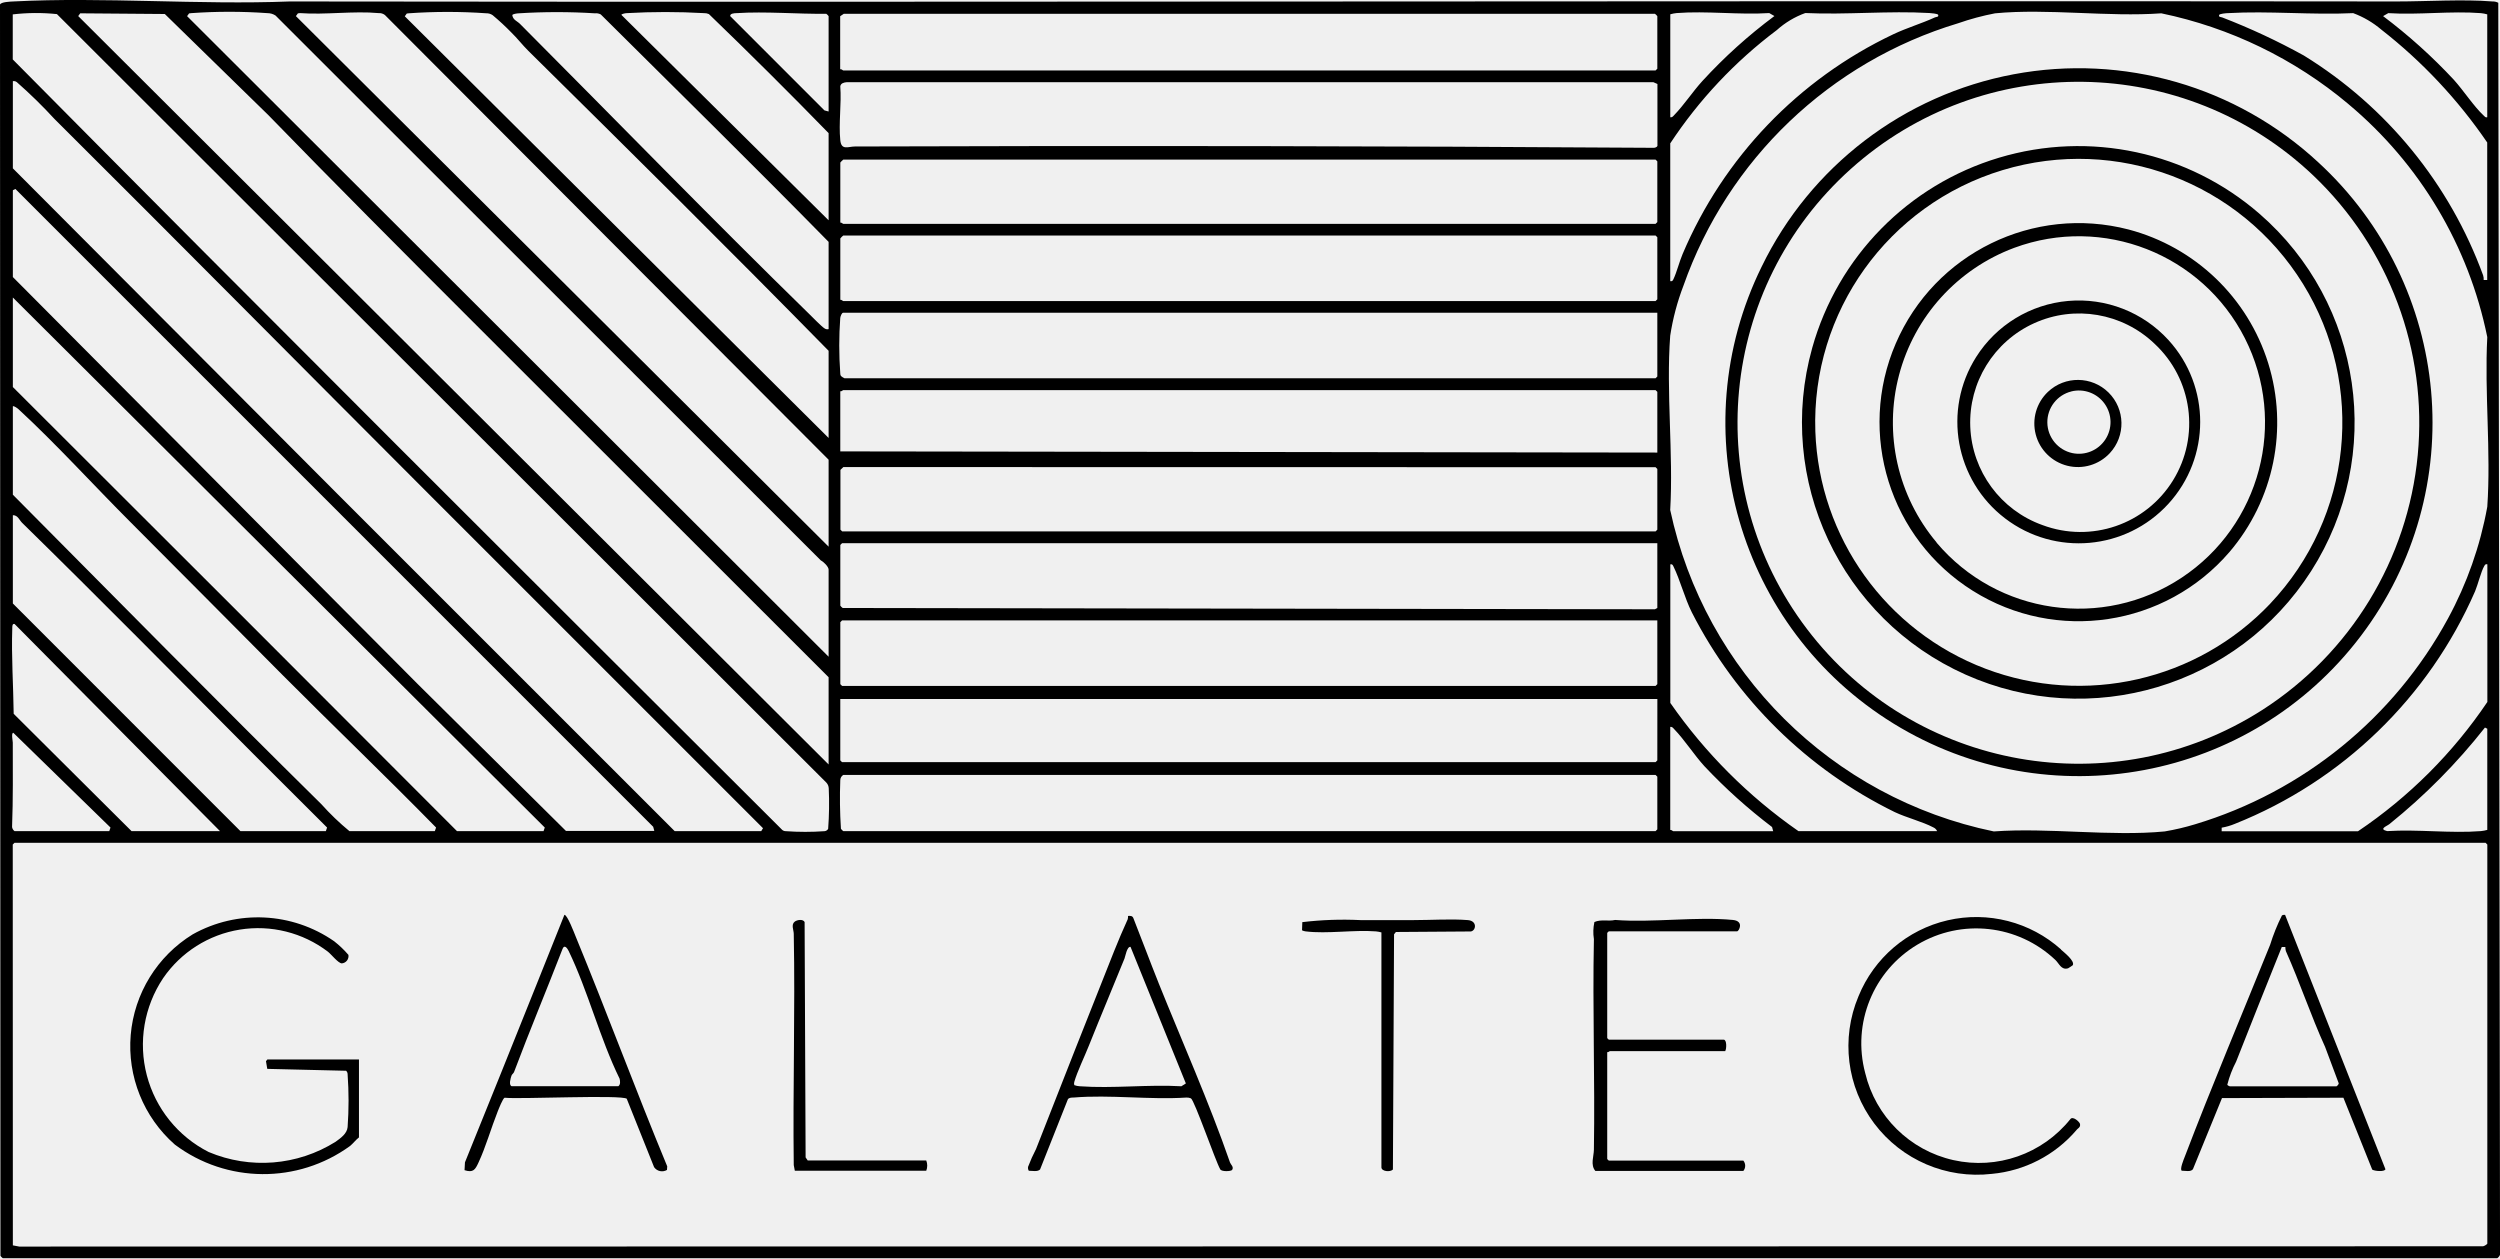
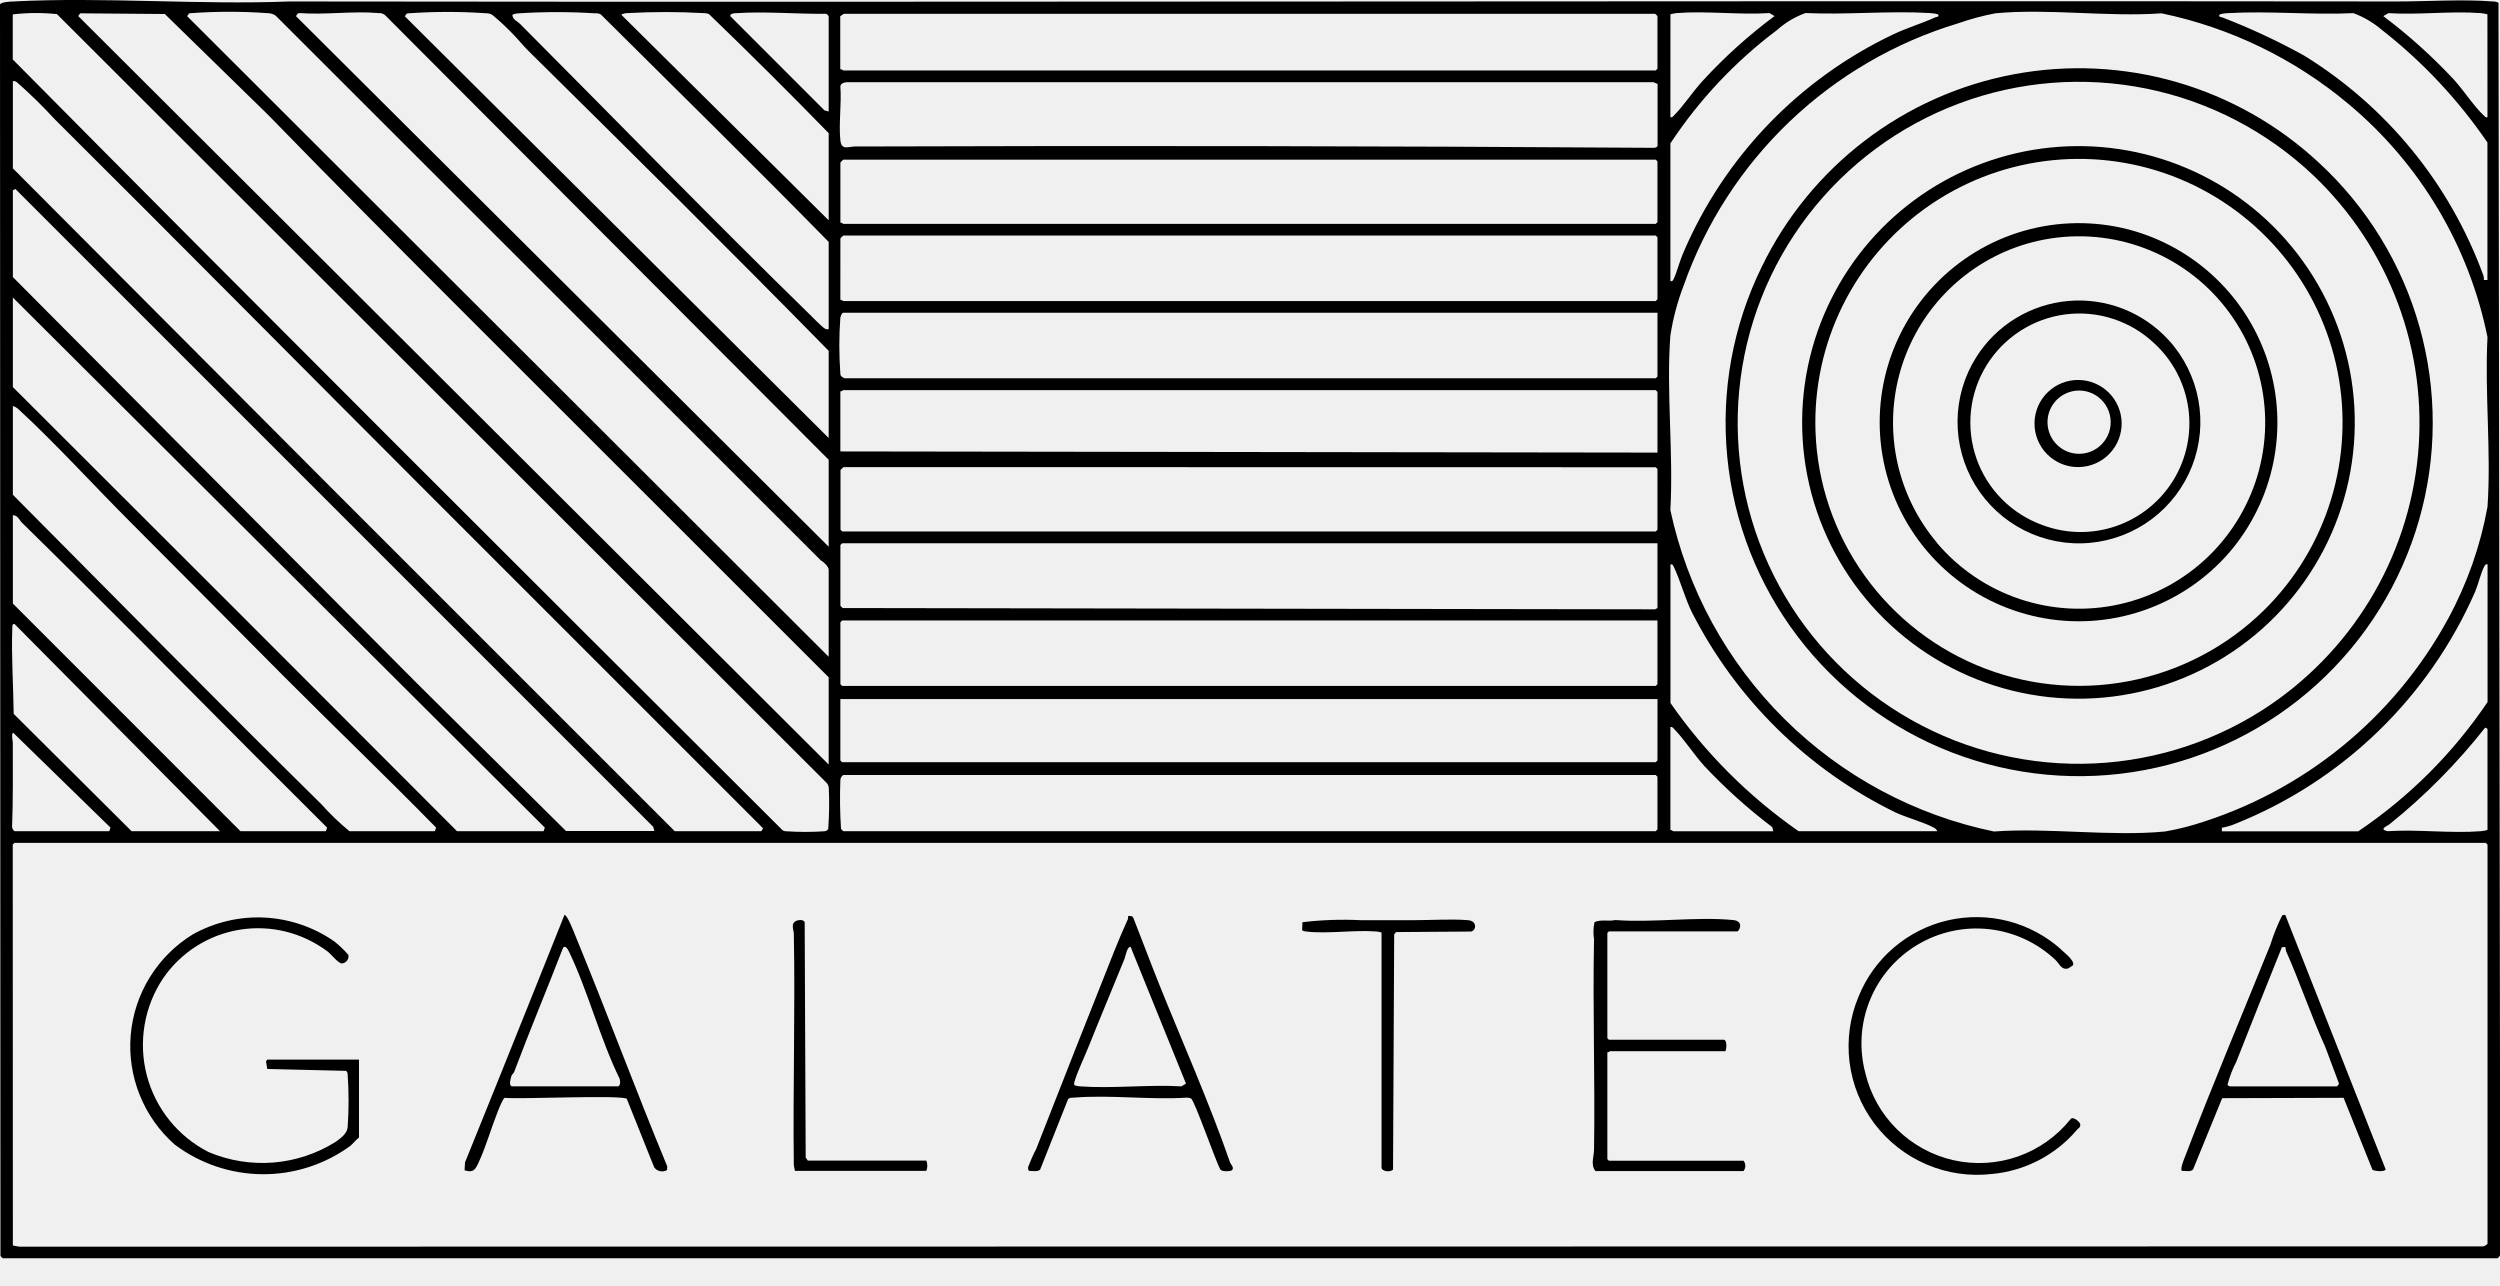
- <svg xmlns="http://www.w3.org/2000/svg" width="70.006" height="35.233" viewBox="0 0 70.006 35.233">
-   <g id="Logo_Galateca" data-name="Logo Galateca" transform="translate(-13.74 -12.227)">
-     <g id="mWd3Aw" transform="translate(17.389 37.845)">
-       <g id="Group_778" data-name="Group 778">
-         <path id="Path_6442" data-name="Path 6442" d="M74.334,399.928c-.086.066-.172.177-.25.241a4.131,4.131,0,0,1-4.908-.038,3.672,3.672,0,0,1,.5-5.887,3.741,3.741,0,0,1,3.961.193,2.844,2.844,0,0,1,.4.382.206.206,0,0,1-.184.238c-.1,0-.3-.259-.393-.329a3.226,3.226,0,0,0-4.612.743,3.364,3.364,0,0,0,1.275,4.868,3.862,3.862,0,0,0,3.552-.285c.146-.105.323-.23.339-.413a10.293,10.293,0,0,0,0-1.477.132.132,0,0,0-.042-.1l-2.208-.053-.036-.215.039-.048h2.565v2.182Z" transform="translate(-67.929 -393.698)" />
-         <path id="Path_6443" data-name="Path 6443" d="M679.792,398.077h-3.231c-.009,0-.044.038-.073.029V401.1l.044.043H680.3a.228.228,0,0,1,0,.289h-4.144c-.144-.168-.044-.407-.041-.592.032-1.966-.04-3.931,0-5.9a1.286,1.286,0,0,1,.014-.478c.191-.084.387-.013.58-.058,1.056.081,2.267-.1,3.3,0,.321.033.167.318.116.318h-3.593l-.044.043v2.948l.044.043h3.217c.09,0,.083.252.044.318Z" transform="translate(-635.131 -394.261)" />
-         <path id="Path_6444" data-name="Path 6444" d="M923.76,392.716l2.81,7.122c-.024.079-.306.053-.37.011l-.807-2.013-3.4.01-.814,1.992c-.065.083-.213.04-.312.042-.063-.04.056-.319.082-.387.759-1.991,1.594-3.962,2.392-5.939a5.469,5.469,0,0,1,.332-.825.146.146,0,0,1,.088-.013Zm-1.55,4.8H925.2c.007,0,.073-.059.06-.089l-.378-1.01c-.4-.88-.707-1.807-1.1-2.687a.381.381,0,0,1-.015-.114l-.1,0q-.644,1.6-1.278,3.209a3,3,0,0,0-.247.646c0,.017.061.046.074.048Z" transform="translate(-863.421 -392.715)" />
-         <path id="Path_6445" data-name="Path 6445" d="M444.915,394.986c.663,1.649,1.417,3.344,2.005,5.037.019.054.115.127.058.207-.03.042-.3.054-.333-.019-.13-.222-.722-1.938-.821-1.986a.293.293,0,0,0-.123-.022c-1.023.067-2.151-.085-3.162,0-.049,0-.13,0-.16.05l-.778,1.962c-.064.073-.224.038-.316.038a.154.154,0,0,1-.02-.112,4.657,4.657,0,0,1,.224-.5q1.082-2.767,2.185-5.538c.119-.3.248-.6.381-.893a.247.247,0,0,0,.008-.092c.067-.006.127-.006.152.066.238.6.461,1.205.7,1.8Zm-2.357,2.869a.513.513,0,0,0,.156.032c.918.067,1.916-.054,2.843,0l.126-.079-1.549-3.824c-.1-.019-.147.271-.168.323-.331.818-.673,1.627-1,2.446-.115.292-.327.729-.407,1.011a.145.145,0,0,0,0,.091Z" transform="translate(-416.125 -393.087)" />
-         <path id="Path_6446" data-name="Path 6446" d="M211.476,397.881c-.12-.122-3.027.016-3.423-.031-.05.017-.165.312-.194.384-.18.452-.336,1-.537,1.429-.092.2-.146.295-.392.216l.012-.22c.675-1.673,1.34-3.309,2-4.968l.785-1.963c.083,0,.275.51.316.609.879,2.134,1.678,4.3,2.563,6.435l-.007.1a.27.27,0,0,1-.361-.078l-.764-1.911Zm-3.224-.353h2.985c.065-.049.051-.139.036-.21-.555-1.131-.883-2.452-1.427-3.577-.04-.082-.121-.191-.172-.057-.446,1.151-.924,2.293-1.357,3.445-.015.04-.057.062-.071.1-.026.073-.086.271.007.3Z" transform="translate(-197.571 -392.729)" />
-         <path id="Path_6447" data-name="Path 6447" d="M788.63,394.592c.082.075.4.32.331.439a1.419,1.419,0,0,1-.131.086c-.194.057-.249-.137-.359-.237a3.219,3.219,0,0,0-5.322,3.169,3.277,3.277,0,0,0,5.745,1.291c.069-.095.257.075.27.135.022.1-.071.126-.1.173a3.544,3.544,0,0,1-2.367,1.225,3.6,3.6,0,0,1-3.737-4.97,3.56,3.56,0,0,1,5.676-1.312Z" transform="translate(-734.568 -393.62)" />
-         <path id="Path_6448" data-name="Path 6448" d="M557.478,394.972a.888.888,0,0,0-.158-.03c-.62-.048-1.367.075-1.97,0a.3.3,0,0,1-.1-.03l.008-.229a9.691,9.691,0,0,1,1.626-.057h1.5c.475,0,1.048-.038,1.51,0,.268.022.231.291.085.318l-2.1.015-.052.064-.032,6.587c-.074.08-.322.055-.322-.061v-6.575Z" transform="translate(-522.439 -394.479)" />
-         <path id="Path_6449" data-name="Path 6449" d="M347.169,401.6a.39.39,0,0,1,0,.289h-3.68l-.03-.158c-.028-2.158.042-4.319,0-6.476,0-.106-.083-.259.03-.344.067-.05.231-.075.274.013l.028,6.591.059.086h3.318Z" transform="translate(-324.881 -394.723)" />
-       </g>
-     </g>
-     <g id="ab1C8z" transform="translate(13.74 12.227)">
-       <g id="Group_779" data-name="Group 779">
-         <path id="Path_6450" data-name="Path 6450" d="M13.818,47.459a.277.277,0,0,1-.065-.066L13.74,12.355c.026-.075.294-.083.371-.087,2.537-.131,5.2.1,7.736,0,19.636.027,39.346-.024,59,0,.85,0,1.862-.067,2.691,0a.32.32,0,0,1,.16.037l.049,35.042c.007.035-.065.112-.079.112H13.818Zm.279-34.83v1.262c7.164,7.235,14.348,14.393,21.55,21.578a.156.156,0,0,0,.1.033,7.639,7.639,0,0,0,1.083,0,.127.127,0,0,0,.1-.065,9.387,9.387,0,0,0,.017-1.131.248.248,0,0,0-.067-.164L15.334,12.622a5.646,5.646,0,0,0-1.237.008Zm22.846,21V31.191L26.878,21.133C25,19.255,23.1,17.351,21.255,15.451l-2.9-2.832L15.986,12.6l-.056.077L36.942,33.633Zm0-3.014V28.177c0-.081-.143-.221-.218-.257L21.456,12.662a.415.415,0,0,0-.228-.067,15.045,15.045,0,0,0-2.134,0,.244.244,0,0,0-.059.007l-.056.077L36.943,30.617Zm0-3.08V25.1L24.518,12.647a.26.26,0,0,0-.177-.053c-.7-.065-1.491.053-2.2,0l-.059.007-.056.077Zm0-3.047V22.05c-2.777-2.83-5.592-5.618-8.409-8.4-.163-.161-.308-.351-.472-.51a6.817,6.817,0,0,0-.528-.489.3.3,0,0,0-.177-.052,15.41,15.41,0,0,0-2.167,0,.244.244,0,0,0-.059.007l-.056.077L36.943,24.491Zm0-3.047V19c-2.107-2.146-4.243-4.246-6.38-6.369A.282.282,0,0,0,30.4,12.6a16.963,16.963,0,0,0-2.134,0c-.036,0-.18.018-.18.052.017.133.137.165.215.244,2.693,2.7,5.359,5.448,8.09,8.115.088.086.353.358.43.406A.137.137,0,0,0,36.943,21.443Zm0-3.047V15.955q-1.645-1.689-3.352-3.334a.311.311,0,0,0-.137-.026,19.033,19.033,0,0,0-2.165,0c-.031,0-.149.021-.148.049l5.8,5.75Zm0-3.047V12.678a.3.3,0,0,0-.066-.065c-.813.01-1.7-.071-2.509-.018-.051,0-.193.005-.18.084l2.638,2.639.116.031Zm.328-1.18c.032-.011.071.033.082.033H60.1l.049-.049V12.679a.3.3,0,0,0-.066-.065l-22.716,0-.1.067v1.491Zm23.24,1.343c.058.011.081-.03.115-.065.266-.274.518-.657.786-.951a14.345,14.345,0,0,1,2.016-1.818l-.145-.083c-.842.054-1.759-.065-2.593,0a1.045,1.045,0,0,0-.178.034v2.883Zm0,.737V20.1c.055.01.069-.012.09-.057.091-.19.163-.483.255-.7a11.981,11.981,0,0,1,5.9-6.156c.381-.181.79-.3,1.167-.473.038-.018.111-.005.091-.071-.011-.034-.2-.048-.244-.051-1.135-.067-2.335.054-3.477,0a2.437,2.437,0,0,0-.8.479,12.753,12.753,0,0,0-2.985,3.175ZM79.5,15.14A11.927,11.927,0,0,0,74.262,12.6c-1.494.108-3.185-.141-4.655,0a7.277,7.277,0,0,0-1.033.278,11.745,11.745,0,0,0-7.693,7.348,6.774,6.774,0,0,0-.371,1.4c-.118,1.573.091,3.294,0,4.883a11.686,11.686,0,0,0,9.061,9c1.534-.112,3.276.146,4.786,0a6.866,6.866,0,0,0,.85-.2,11.991,11.991,0,0,0,7.083-5.763,10.438,10.438,0,0,0,1.1-3.128c.107-1.538-.082-3.2,0-4.751A11.48,11.48,0,0,0,79.5,15.141Zm3.888,4.927v-3.85a14.106,14.106,0,0,0-2.967-3.162,2.62,2.62,0,0,0-.786-.46c-1.153.055-2.364-.067-3.51,0-.043,0-.234.017-.244.051-.02.066.052.054.091.071a18.408,18.408,0,0,1,2.28,1.064,12.107,12.107,0,0,1,5.021,6.155.344.344,0,0,1,.016.131h.1Zm0-7.438a1,1,0,0,0-.178-.034c-.833-.065-1.751.054-2.593,0l-.145.083a15.109,15.109,0,0,1,1.983,1.785c.271.3.559.745.834,1,.032.03.047.06.1.048V12.629ZM14.1,14.5v2.441l9.08,9.108L32.632,35.5h2.425l.049-.081-9.274-9.273c-3.522-3.523-7.031-7.07-10.567-10.588a13.683,13.683,0,0,0-1.052-1.029A.137.137,0,0,0,14.1,14.5Zm46.052,1.819V14.579l-.113-.05H37.45c-.074.005-.168.028-.18.115.037.483-.049,1.035,0,1.509.029.294.221.177.41.176q11.175-.039,22.356.037C60.073,16.37,60.138,16.351,60.149,16.315ZM37.27,18.462c.032-.011.071.033.082.033H60.1l.049-.049v-1.7l-.049-.049H37.353a.526.526,0,0,0-.082.082v1.687ZM14.1,17.56v2.425l11.34,11.4,4.148,4.11h2.474l-.031-.116q-6.8-6.8-13.6-13.6l-4.26-4.261-.065.033ZM37.27,20.624c.032-.011.071.033.082.033H60.1l.049-.049V18.871l-.049-.049H37.353a.526.526,0,0,0-.082.082v1.72ZM14.1,20.558v2.507Q20.325,29.273,26.536,35.5h2.425l.034-.1Zm46.052.426h-22.8c-.042,0-.077.1-.083.146a10.741,10.741,0,0,0,0,1.544.151.151,0,0,0,.018.08.367.367,0,0,0,.1.065H60.1l.049-.049V20.985ZM37.27,23.18v1.687l22.879.033V23.2l-.049-.049H37.353c-.011,0-.05.043-.082.033ZM14.1,23.606v2.474c2.876,2.894,5.742,5.81,8.638,8.665a7.112,7.112,0,0,0,.786.755h2.393l.034-.1c-1.411-1.44-2.868-2.835-4.291-4.263s-2.84-2.864-4.265-4.288c-1.036-1.036-2.073-2.181-3.141-3.167-.023-.021-.132-.1-.152-.077Zm23.256,1.7c-.015.022-.082.071-.082.082v1.671l.049.049H60.1l.049-.049v-1.7l-.049-.049ZM14.1,26.652v2.474L20.472,35.5h2.393l.034-.1c-.681-.685-1.369-1.361-2.05-2.046-2.158-2.171-4.3-4.343-6.49-6.487-.079-.078-.119-.215-.261-.214Zm46.052.786H37.32l-.049.049v1.7a.3.3,0,0,0,.066.065l22.745.036.067-.036V27.44Zm.361.59v3.883A14.357,14.357,0,0,0,64.1,35.5h3.884a.205.205,0,0,0-.108-.105c-.3-.159-.746-.27-1.08-.428a12.6,12.6,0,0,1-5.681-5.593c-.2-.4-.327-.906-.515-1.287-.022-.045-.034-.067-.09-.057Zm22.879,0c-.057-.011-.066.014-.091.057-.083.141-.175.514-.253.7a12.314,12.314,0,0,1-6.727,6.512,1.716,1.716,0,0,1-.369.107v.1h3.818a13.38,13.38,0,0,0,3.622-3.62ZM60.149,29.6H37.32l-.049.049v1.736l.049.049H60.1l.049-.049V29.6ZM17.424,35.5H19.9l-5.752-5.8c-.068-.018-.063.075-.064.115-.028.788.03,1.613.039,2.4l3.3,3.285Zm42.726-3.7H37.27v1.72l.049.049H60.1l.049-.049Zm.361.786v2.883c.032-.011.071.033.082.033h2.8l-.031-.116a15.314,15.314,0,0,1-1.891-1.7c-.287-.313-.562-.745-.847-1.038-.034-.036-.057-.076-.115-.065Zm22.879,2.883V32.633l-.065-.033a16.826,16.826,0,0,1-2.671,2.7c-.078.064-.315.14-.067.2.853-.055,1.782.067,2.625,0a1.045,1.045,0,0,0,.178-.034ZM14.146,35.5H16.8l.034-.1-2.721-2.653c-.064,0-.015.234-.015.277,0,.787.01,1.576-.02,2.362a.172.172,0,0,0,.067.113Zm23.207-1.573a.175.175,0,0,0-.083.146,13.2,13.2,0,0,0,.018,1.361.288.288,0,0,0,.065.066H60.1l.049-.049V33.976l-.049-.049ZM14.1,47.1l.178.034,68.991-.008c.031,0,.122-.059.122-.075V35.876l-.049-.049H14.146l-.049.049Z" transform="translate(-13.74 -12.227)" />
-         <path id="Path_6451" data-name="Path 6451" d="M747.709,43.638a9.9,9.9,0,1,1-15.586,2.925,9.866,9.866,0,0,1,15.586-2.925Zm-.14.369a9.548,9.548,0,1,0-1.424,14.966,9.557,9.557,0,0,0,1.424-14.966Z" transform="translate(-682.793 -39.094)" />
-         <path id="Path_6452" data-name="Path 6452" d="M776.1,75.131a7.737,7.737,0,1,1-12.524,3.754A7.738,7.738,0,0,1,776.1,75.131Zm.3,10.918a7.381,7.381,0,1,0-12.737-4.823A7.386,7.386,0,0,0,776.4,86.05Z" transform="translate(-712.829 -69.145)" />
-         <path id="Path_6453" data-name="Path 6453" d="M805.211,114.227a5.574,5.574,0,1,1-2.819-9.036,5.589,5.589,0,0,1,2.819,9.036Zm-8.2-.271a5.214,5.214,0,1,0,2.177-8.252A5.22,5.22,0,0,0,797.016,113.956Z" transform="translate(-742.785 -98.764)" />
-         <path id="Path_6454" data-name="Path 6454" d="M833.877,138.573a3.4,3.4,0,1,1-5.385.475A3.4,3.4,0,0,1,833.877,138.573Zm-.393.1a3.052,3.052,0,1,0-3.134,5.082,3.043,3.043,0,0,0,3.134-5.082Z" transform="translate(-773.155 -129.051)" />
-         <path id="Path_6455" data-name="Path 6455" d="M860.118,169.944a1.22,1.22,0,0,1,1.733,1.716A1.22,1.22,0,1,1,860.118,169.944Zm.659-.013a.886.886,0,0,0,.027,1.727A.886.886,0,1,0,860.776,169.93Z" transform="translate(-802.772 -158.97)" />
-       </g>
-     </g>
+ <svg xmlns="http://www.w3.org/2000/svg" width="70" height="36" viewBox="0 0 70 36" fill="none">
+   <g clip-path="url(#clip0_2306_2)">
+     <path d="M10.054 31.848C9.968 31.914 9.882 32.025 9.804 32.089C9.089 32.608 8.227 32.885 7.344 32.878C6.46 32.871 5.602 32.581 4.896 32.051C4.464 31.672 4.127 31.196 3.913 30.663C3.698 30.13 3.612 29.554 3.66 28.981C3.709 28.409 3.891 27.855 4.193 27.366C4.494 26.877 4.906 26.465 5.396 26.164C6.008 25.822 6.704 25.658 7.404 25.692C8.104 25.727 8.781 25.957 9.357 26.357C9.502 26.471 9.636 26.599 9.757 26.739C9.761 26.767 9.76 26.795 9.753 26.823C9.746 26.85 9.734 26.876 9.716 26.898C9.699 26.92 9.678 26.939 9.653 26.952C9.628 26.966 9.601 26.974 9.573 26.977C9.473 26.977 9.273 26.718 9.18 26.648C8.832 26.384 8.434 26.193 8.01 26.087C7.587 25.981 7.146 25.962 6.715 26.031C6.283 26.101 5.871 26.257 5.502 26.491C5.133 26.725 4.815 27.031 4.568 27.391C4.304 27.786 4.126 28.233 4.048 28.702C3.969 29.171 3.991 29.652 4.111 30.112C4.232 30.572 4.448 31.001 4.747 31.371C5.045 31.741 5.419 32.044 5.843 32.259C6.414 32.5 7.035 32.6 7.654 32.551C8.272 32.501 8.869 32.303 9.395 31.974C9.541 31.869 9.718 31.744 9.734 31.561C9.769 31.069 9.769 30.576 9.734 30.084C9.734 30.065 9.731 30.047 9.724 30.029C9.716 30.012 9.705 29.997 9.692 29.984L7.484 29.931L7.448 29.716L7.487 29.668H10.052V31.85L10.054 31.848Z" fill="black" />
+     <path d="M48.31 29.434H45.079C45.07 29.434 45.035 29.472 45.006 29.463V32.457L45.05 32.5H48.818C48.851 32.541 48.869 32.592 48.869 32.645C48.869 32.697 48.851 32.748 48.818 32.789H44.674C44.53 32.621 44.63 32.382 44.633 32.197C44.665 30.231 44.593 28.266 44.633 26.297C44.608 26.138 44.612 25.976 44.647 25.819C44.838 25.735 45.034 25.806 45.227 25.761C46.283 25.842 47.494 25.661 48.527 25.761C48.848 25.794 48.694 26.079 48.643 26.079H45.05L45.006 26.122V29.07L45.05 29.113H48.267C48.357 29.113 48.35 29.365 48.311 29.431L48.31 29.434Z" fill="black" />
+     <path d="M63.988 25.619L66.798 32.741C66.774 32.82 66.492 32.794 66.428 32.752L65.621 30.739L62.221 30.749L61.407 32.741C61.342 32.824 61.194 32.781 61.095 32.783C61.032 32.743 61.151 32.464 61.177 32.396C61.936 30.405 62.771 28.434 63.569 26.457C63.657 26.173 63.768 25.897 63.901 25.632C63.928 25.619 63.958 25.614 63.988 25.619ZM62.438 30.419H65.428C65.435 30.419 65.501 30.36 65.488 30.33L65.11 29.32C64.71 28.44 64.403 27.513 64.01 26.633C63.999 26.596 63.994 26.557 63.995 26.519H63.895C63.465 27.585 63.039 28.655 62.617 29.728C62.51 29.933 62.427 30.15 62.37 30.374C62.37 30.391 62.431 30.42 62.444 30.422L62.438 30.419Z" fill="black" />
+     <path d="M32.439 27.517C33.102 29.166 33.856 30.861 34.444 32.554C34.463 32.608 34.559 32.681 34.502 32.761C34.472 32.803 34.202 32.815 34.169 32.742C34.039 32.52 33.447 30.804 33.348 30.756C33.309 30.74 33.267 30.732 33.225 30.734C32.202 30.801 31.074 30.649 30.063 30.734C30.014 30.734 29.933 30.734 29.903 30.784L29.125 32.746C29.061 32.819 28.901 32.784 28.809 32.784C28.788 32.75 28.781 32.71 28.789 32.672C28.854 32.501 28.928 32.334 29.013 32.172C29.734 30.327 30.462 28.481 31.198 26.634C31.317 26.334 31.446 26.034 31.579 25.741C31.587 25.711 31.59 25.68 31.587 25.649C31.654 25.643 31.714 25.643 31.739 25.715C31.977 26.315 32.2 26.92 32.439 27.515V27.517ZM30.082 30.386C30.132 30.405 30.184 30.415 30.238 30.418C31.156 30.485 32.154 30.364 33.081 30.418L33.207 30.339L31.658 26.515C31.558 26.496 31.511 26.786 31.49 26.838C31.159 27.656 30.817 28.465 30.49 29.284C30.375 29.576 30.163 30.013 30.083 30.295C30.073 30.324 30.072 30.356 30.082 30.386Z" fill="black" />
+     <path d="M17.554 30.77C17.434 30.648 14.527 30.786 14.131 30.739C14.081 30.756 13.966 31.051 13.937 31.123C13.757 31.575 13.601 32.123 13.4 32.552C13.308 32.752 13.254 32.847 13.008 32.768L13.02 32.548C13.695 30.875 14.36 29.239 15.02 27.58L15.805 25.617C15.888 25.617 16.08 26.127 16.121 26.226C17 28.36 17.799 30.526 18.684 32.661L18.677 32.761C18.618 32.796 18.548 32.808 18.481 32.793C18.414 32.779 18.355 32.739 18.316 32.683L17.552 30.772L17.554 30.77ZM14.33 30.417H17.315C17.38 30.368 17.366 30.278 17.351 30.207C16.796 29.076 16.468 27.755 15.924 26.63C15.884 26.548 15.803 26.439 15.752 26.573C15.306 27.724 14.828 28.866 14.395 30.018C14.38 30.058 14.338 30.08 14.324 30.118C14.298 30.191 14.238 30.389 14.331 30.418L14.33 30.417Z" fill="black" />
+     <path d="M57.711 26.59C57.793 26.665 58.111 26.91 58.042 27.029C58 27.06 57.956 27.089 57.911 27.115C57.717 27.172 57.662 26.978 57.552 26.878C57.043 26.396 56.39 26.094 55.694 26.017C54.998 25.94 54.295 26.092 53.693 26.451C53.091 26.809 52.622 27.354 52.358 28.003C52.094 28.652 52.049 29.37 52.23 30.047C52.372 30.644 52.678 31.189 53.115 31.62C53.552 32.051 54.101 32.351 54.699 32.486C55.298 32.62 55.922 32.584 56.502 32.381C57.081 32.178 57.591 31.817 57.975 31.338C58.044 31.243 58.232 31.413 58.245 31.473C58.267 31.573 58.174 31.599 58.145 31.646C57.545 32.347 56.696 32.786 55.778 32.871C55.153 32.944 54.52 32.852 53.942 32.604C53.364 32.356 52.861 31.962 52.482 31.459C52.104 30.956 51.865 30.363 51.787 29.739C51.71 29.114 51.797 28.481 52.041 27.901C52.255 27.371 52.594 26.901 53.029 26.531C53.464 26.16 53.981 25.899 54.538 25.77C55.095 25.642 55.674 25.649 56.227 25.791C56.781 25.934 57.291 26.207 57.717 26.589L57.711 26.59Z" fill="black" />
+     <path d="M38.688 26.111C38.636 26.096 38.583 26.086 38.53 26.081C37.91 26.033 37.163 26.156 36.56 26.081C36.525 26.077 36.491 26.067 36.46 26.051L36.468 25.822C37.007 25.757 37.551 25.738 38.094 25.765H39.594C40.069 25.765 40.642 25.727 41.104 25.765C41.372 25.787 41.335 26.056 41.189 26.083L39.089 26.098L39.037 26.162L39.005 32.749C38.931 32.829 38.683 32.804 38.683 32.688V26.113L38.688 26.111Z" fill="black" />
+     <path d="M25.937 32.495C25.974 32.588 25.974 32.691 25.937 32.784H22.257L22.227 32.626C22.199 30.468 22.269 28.307 22.227 26.15C22.227 26.044 22.144 25.891 22.257 25.806C22.324 25.756 22.488 25.731 22.531 25.819L22.559 32.41L22.618 32.496H25.936L25.937 32.495Z" fill="black" />
+     <path d="M0.078 35.232C0.053 35.214 0.031 35.191 0.013 35.166L0 0.128C0.026 0.053 0.294 0.045 0.371 0.041C2.908 -0.09 5.571 0.141 8.107 0.041C27.743 0.068 47.453 0.017 67.107 0.041C67.957 0.041 68.969 -0.026 69.798 0.041C69.854 0.039 69.909 0.052 69.958 0.078L70.007 35.12C70.014 35.155 69.942 35.232 69.928 35.232H0.078ZM0.357 0.402V1.664C7.521 8.899 14.705 16.057 21.907 23.242C21.936 23.264 21.971 23.276 22.007 23.275C22.367 23.3 22.73 23.3 23.09 23.275C23.111 23.273 23.131 23.266 23.148 23.255C23.166 23.244 23.18 23.228 23.19 23.21C23.218 22.834 23.224 22.456 23.207 22.079C23.206 22.018 23.182 21.959 23.14 21.915L1.594 0.395C1.183 0.352 0.768 0.355 0.357 0.403V0.402ZM23.203 21.402V18.964L13.138 8.906C11.26 7.028 9.36 5.124 7.515 3.224L4.615 0.392L2.246 0.373L2.19 0.45L23.202 21.406L23.203 21.402ZM23.203 18.388V15.95C23.203 15.869 23.06 15.729 22.985 15.693L7.716 0.435C7.648 0.391 7.569 0.368 7.488 0.368C6.778 0.317 6.064 0.317 5.354 0.368C5.334 0.368 5.314 0.37 5.295 0.375L5.239 0.452L23.203 18.39V18.388ZM23.203 15.308V12.873L10.778 0.42C10.727 0.381 10.665 0.362 10.601 0.367C9.901 0.302 9.11 0.42 8.401 0.367L8.342 0.374L8.286 0.451L23.203 15.308ZM23.203 12.261V9.823C20.426 6.993 17.611 4.205 14.794 1.423C14.631 1.262 14.486 1.072 14.322 0.913C14.155 0.741 13.979 0.577 13.794 0.424C13.742 0.388 13.68 0.37 13.617 0.372C12.896 0.321 12.171 0.321 11.45 0.372C11.43 0.372 11.41 0.374 11.391 0.379L11.335 0.456L23.203 12.264V12.261ZM23.203 9.214V6.773C21.096 4.627 18.96 2.527 16.823 0.404C16.773 0.377 16.716 0.367 16.66 0.373C15.949 0.328 15.237 0.328 14.526 0.373C14.49 0.373 14.346 0.391 14.346 0.425C14.363 0.558 14.483 0.59 14.561 0.669C17.254 3.369 19.92 6.117 22.651 8.784C22.739 8.87 23.004 9.142 23.081 9.19C23.098 9.204 23.118 9.213 23.139 9.218C23.16 9.222 23.182 9.222 23.203 9.216V9.214ZM23.203 6.167V3.728C22.106 2.602 20.989 1.491 19.851 0.394C19.808 0.375 19.761 0.366 19.714 0.368C18.993 0.327 18.27 0.327 17.549 0.368C17.518 0.368 17.4 0.389 17.401 0.417L23.201 6.167H23.203ZM23.203 3.12V0.451C23.184 0.426 23.162 0.404 23.137 0.386C22.324 0.396 21.437 0.315 20.628 0.368C20.577 0.368 20.435 0.373 20.448 0.452L23.086 3.091L23.202 3.122L23.203 3.12ZM23.531 1.94C23.563 1.929 23.602 1.973 23.613 1.973H46.36L46.409 1.924V0.452C46.391 0.427 46.368 0.405 46.343 0.387H23.627L23.527 0.454V1.945L23.531 1.94ZM46.771 3.283C46.829 3.294 46.852 3.253 46.886 3.218C47.152 2.944 47.404 2.561 47.672 2.267C48.285 1.599 48.96 0.99 49.688 0.449L49.543 0.366C48.701 0.42 47.784 0.301 46.95 0.366C46.89 0.372 46.83 0.383 46.772 0.4L46.771 3.283ZM46.771 4.02V7.873C46.826 7.883 46.84 7.861 46.861 7.816C46.952 7.626 47.024 7.333 47.116 7.116C48.261 4.41 50.361 2.219 53.016 0.96C53.397 0.779 53.806 0.66 54.183 0.487C54.221 0.469 54.294 0.482 54.274 0.416C54.263 0.382 54.074 0.368 54.03 0.365C52.895 0.298 51.695 0.419 50.553 0.365C50.258 0.472 49.986 0.634 49.753 0.844C48.583 1.723 47.574 2.797 46.768 4.019L46.771 4.02ZM65.76 2.913C64.251 1.647 62.451 0.774 60.522 0.373C59.028 0.481 57.337 0.232 55.867 0.373C55.516 0.44 55.171 0.533 54.834 0.651C53.064 1.184 51.445 2.127 50.108 3.404C48.771 4.681 47.755 6.255 47.141 7.999C46.968 8.451 46.843 8.92 46.77 9.399C46.652 10.972 46.861 12.693 46.77 14.282C47.244 16.499 48.353 18.531 49.962 20.129C51.571 21.727 53.61 22.823 55.831 23.282C57.365 23.17 59.107 23.428 60.617 23.282C60.904 23.233 61.188 23.166 61.467 23.082C64.496 22.17 67.041 20.099 68.55 17.319C69.081 16.341 69.452 15.286 69.65 14.191C69.757 12.653 69.568 10.991 69.65 9.44C69.132 6.886 67.76 4.584 65.76 2.913ZM69.648 7.84V3.99C68.828 2.789 67.827 1.723 66.681 0.828C66.448 0.63 66.182 0.474 65.895 0.368C64.742 0.423 63.531 0.301 62.385 0.368C62.342 0.368 62.151 0.385 62.141 0.419C62.121 0.485 62.193 0.473 62.232 0.49C63.015 0.792 63.777 1.148 64.512 1.554C66.83 2.983 68.599 5.151 69.533 7.709C69.547 7.751 69.552 7.796 69.549 7.84H69.648ZM69.648 0.402C69.59 0.385 69.53 0.374 69.47 0.368C68.637 0.303 67.719 0.422 66.877 0.368L66.732 0.451C67.444 0.986 68.108 1.584 68.715 2.236C68.986 2.536 69.274 2.981 69.549 3.236C69.581 3.266 69.596 3.296 69.649 3.284L69.648 0.402ZM0.36 2.273V4.714L9.44 13.822L18.892 23.273H21.317L21.366 23.192L12.092 13.919C8.57 10.396 5.061 6.849 1.525 3.331C1.193 2.969 0.842 2.626 0.473 2.302C0.457 2.289 0.439 2.28 0.42 2.275C0.4 2.27 0.38 2.269 0.36 2.273ZM46.412 4.092V2.352L46.299 2.302H23.71C23.636 2.307 23.542 2.33 23.53 2.417C23.567 2.9 23.481 3.452 23.53 3.926C23.559 4.22 23.751 4.103 23.94 4.102C31.39 4.076 38.842 4.088 46.296 4.139C46.333 4.143 46.398 4.124 46.409 4.088L46.412 4.092ZM23.53 6.235C23.562 6.224 23.601 6.268 23.612 6.268H46.36L46.409 6.219V4.519L46.36 4.47H23.613C23.583 4.494 23.555 4.522 23.531 4.552V6.239L23.53 6.235ZM0.36 5.333V7.758L11.7 19.158L15.848 23.268H18.322L18.291 23.152C13.758 18.619 9.224 14.085 4.691 9.552L0.431 5.291L0.366 5.324L0.36 5.333ZM23.53 8.397C23.562 8.386 23.601 8.43 23.612 8.43H46.36L46.409 8.381V6.644L46.36 6.595H23.613C23.583 6.619 23.555 6.647 23.531 6.677L23.53 8.397ZM0.36 8.331V10.838C4.51 14.977 8.655 19.122 12.796 23.273H15.221L15.255 23.173L0.36 8.331ZM46.412 8.757H23.612C23.57 8.757 23.535 8.857 23.529 8.903C23.492 9.417 23.492 9.933 23.529 10.447C23.527 10.475 23.534 10.502 23.547 10.527C23.577 10.554 23.61 10.576 23.647 10.592H46.36L46.409 10.543V8.758L46.412 8.757ZM23.53 10.953V12.64L46.409 12.673V10.973L46.36 10.924H23.613C23.602 10.924 23.563 10.967 23.531 10.957L23.53 10.953ZM0.36 11.379V13.853C3.236 16.747 6.102 19.663 8.998 22.518C9.24 22.789 9.503 23.042 9.784 23.273H12.177L12.211 23.173C10.8 21.733 9.343 20.338 7.92 18.91C6.497 17.482 5.08 16.046 3.655 14.622C2.619 13.586 1.582 12.441 0.514 11.455C0.491 11.434 0.382 11.355 0.362 11.378L0.36 11.379ZM23.616 13.079C23.601 13.101 23.534 13.15 23.534 13.161V14.832L23.583 14.881H46.36L46.409 14.832V13.132L46.36 13.083L23.616 13.079ZM0.36 14.425V16.899L6.732 23.273H9.125L9.159 23.173C8.478 22.488 7.79 21.812 7.109 21.127C4.951 18.956 2.809 16.784 0.619 14.64C0.54 14.562 0.5 14.425 0.358 14.426L0.36 14.425ZM46.412 15.211H23.58L23.531 15.26V16.96C23.549 16.985 23.572 17.007 23.597 17.025L46.342 17.061L46.409 17.025V15.213L46.412 15.211ZM46.773 15.801V19.684C47.746 21.084 48.961 22.299 50.36 23.273H54.244C54.223 23.226 54.184 23.188 54.136 23.168C53.836 23.009 53.39 22.898 53.056 22.74C50.607 21.54 48.613 19.577 47.375 17.147C47.175 16.747 47.048 16.241 46.86 15.86C46.838 15.815 46.826 15.793 46.77 15.803L46.773 15.801ZM69.652 15.801C69.595 15.79 69.586 15.815 69.561 15.858C69.478 15.999 69.386 16.372 69.308 16.558C68.01 19.53 65.593 21.87 62.581 23.07C62.462 23.119 62.339 23.155 62.212 23.177V23.277H66.03C67.459 22.315 68.689 21.085 69.652 19.657V15.801ZM46.409 17.373H23.58L23.531 17.422V19.158L23.58 19.207H46.36L46.409 19.158V17.373ZM3.684 23.273H6.16L0.408 17.473C0.34 17.455 0.345 17.548 0.344 17.588C0.316 18.376 0.374 19.201 0.383 19.988L3.684 23.273ZM46.41 19.573H23.53V21.293L23.579 21.342H46.36L46.409 21.293L46.41 19.573ZM46.771 20.359V23.242C46.803 23.231 46.842 23.275 46.853 23.275H49.653L49.622 23.159C48.946 22.646 48.313 22.077 47.731 21.459C47.444 21.146 47.169 20.714 46.884 20.421C46.85 20.385 46.827 20.345 46.769 20.356L46.771 20.359ZM69.65 23.242V20.406L69.585 20.373C68.799 21.371 67.903 22.277 66.914 23.073C66.836 23.137 66.599 23.213 66.847 23.273C67.7 23.218 68.629 23.34 69.472 23.273C69.532 23.267 69.592 23.255 69.65 23.239V23.242ZM0.406 23.273H3.06L3.094 23.173L0.373 20.52C0.309 20.52 0.358 20.754 0.358 20.797C0.358 21.584 0.368 22.373 0.338 23.159C0.345 23.204 0.369 23.245 0.405 23.272L0.406 23.273ZM23.613 21.7C23.588 21.715 23.567 21.737 23.553 21.762C23.538 21.788 23.53 21.817 23.53 21.846C23.513 22.3 23.519 22.754 23.548 23.207C23.566 23.232 23.588 23.255 23.613 23.273H46.36L46.409 23.224V21.749L46.36 21.7H23.613ZM0.36 34.873L0.538 34.907L69.529 34.899C69.56 34.899 69.651 34.84 69.651 34.824V23.649L69.602 23.6H0.406L0.357 23.649L0.36 34.873Z" fill="black" />
+     <path d="M64.916 4.544C66.269 5.787 67.249 7.382 67.746 9.151C68.244 10.92 68.24 12.792 67.734 14.558C67.228 16.324 66.241 17.915 64.882 19.152C63.524 20.389 61.848 21.224 60.042 21.563C58.237 21.902 56.372 21.731 54.658 21.071C52.943 20.41 51.446 19.286 50.335 17.823C49.223 16.361 48.54 14.617 48.363 12.789C48.185 10.96 48.52 9.118 49.33 7.469C50.003 6.082 50.992 4.872 52.218 3.936C53.443 3 54.871 2.364 56.386 2.08C57.902 1.796 59.462 1.87 60.944 2.298C62.425 2.726 63.786 3.495 64.916 4.544ZM64.776 4.913C63.477 3.681 61.859 2.838 60.105 2.482C58.35 2.125 56.531 2.269 54.855 2.897C53.178 3.524 51.712 4.611 50.623 6.032C49.535 7.453 48.867 9.152 48.698 10.934C48.528 12.716 48.863 14.51 49.664 16.111C50.465 17.712 51.7 19.055 53.228 19.988C54.756 20.921 56.516 21.405 58.306 21.386C60.096 21.366 61.844 20.844 63.352 19.879C64.57 19.097 65.595 18.048 66.349 16.811C67.103 15.575 67.565 14.184 67.703 12.742C67.84 11.301 67.647 9.847 67.141 8.491C66.633 7.134 65.825 5.911 64.776 4.913Z" fill="black" />
+     <path d="M63.271 5.986C64.316 6.894 65.099 8.066 65.537 9.38C65.975 10.694 66.052 12.101 65.761 13.455C65.469 14.809 64.82 16.06 63.88 17.077C62.941 18.094 61.745 18.841 60.419 19.238C59.092 19.636 57.683 19.67 56.339 19.337C54.994 19.005 53.764 18.317 52.776 17.347C51.788 16.377 51.078 15.159 50.721 13.821C50.364 12.483 50.373 11.073 50.747 9.74C51.099 8.484 51.763 7.337 52.677 6.406C53.591 5.476 54.726 4.791 55.976 4.417C57.225 4.042 58.55 3.99 59.825 4.264C61.1 4.538 62.286 5.131 63.271 5.986ZM63.571 16.904C64.407 16.021 65.011 14.945 65.331 13.772C65.651 12.599 65.677 11.365 65.405 10.18C65.133 8.995 64.573 7.895 63.774 6.979C62.974 6.063 61.961 5.358 60.824 4.927C59.687 4.497 58.461 4.354 57.256 4.511C56.05 4.668 54.902 5.121 53.913 5.829C52.925 6.537 52.126 7.478 51.589 8.569C51.052 9.659 50.792 10.866 50.834 12.081C50.885 13.535 51.365 14.941 52.213 16.123C53.061 17.305 54.239 18.211 55.599 18.726C56.959 19.241 58.442 19.343 59.86 19.019C61.278 18.695 62.569 17.959 63.571 16.904Z" fill="black" />
+     <path d="M62.426 15.463C61.776 16.215 60.938 16.781 59.996 17.1C59.055 17.42 58.045 17.482 57.072 17.279C56.099 17.077 55.197 16.619 54.461 15.951C53.725 15.283 53.18 14.431 52.884 13.482C52.588 12.533 52.551 11.522 52.777 10.554C53.004 9.586 53.484 8.696 54.17 7.977C54.856 7.257 55.721 6.734 56.677 6.461C57.633 6.189 58.645 6.177 59.607 6.427C60.521 6.669 61.359 7.138 62.042 7.792C62.726 8.446 63.232 9.263 63.514 10.166C63.795 11.069 63.843 12.028 63.653 12.955C63.463 13.881 63.041 14.744 62.426 15.463ZM54.226 15.192C54.841 15.921 55.645 16.468 56.55 16.772C57.454 17.076 58.425 17.127 59.356 16.917C60.287 16.707 61.143 16.246 61.83 15.584C62.517 14.921 63.009 14.083 63.253 13.16C63.496 12.237 63.482 11.265 63.211 10.35C62.94 9.435 62.423 8.612 61.717 7.97C61.01 7.329 60.141 6.893 59.204 6.711C58.267 6.53 57.298 6.609 56.403 6.94C55.619 7.232 54.917 7.708 54.355 8.328C53.794 8.948 53.39 9.694 53.177 10.503C52.964 11.312 52.949 12.16 53.132 12.976C53.316 13.792 53.692 14.552 54.231 15.192H54.226Z" fill="black" />
+     <path d="M60.722 9.522C61.149 9.99 61.437 10.568 61.553 11.191C61.669 11.815 61.609 12.458 61.379 13.048C61.148 13.639 60.758 14.153 60.251 14.534C59.744 14.914 59.141 15.145 58.509 15.201C57.878 15.257 57.244 15.135 56.678 14.849C56.112 14.563 55.637 14.125 55.307 13.584C54.978 13.043 54.806 12.42 54.811 11.786C54.816 11.152 54.998 10.533 55.337 9.997C55.616 9.555 55.994 9.183 56.441 8.911C56.887 8.639 57.391 8.473 57.912 8.427C58.433 8.381 58.958 8.456 59.445 8.646C59.932 8.836 60.369 9.136 60.722 9.522ZM60.329 9.622C60 9.308 59.605 9.072 59.173 8.93C58.741 8.788 58.283 8.745 57.832 8.803C57.381 8.861 56.949 9.019 56.567 9.266C56.185 9.512 55.863 9.841 55.624 10.228C55.385 10.615 55.236 11.05 55.187 11.502C55.139 11.954 55.191 12.412 55.342 12.841C55.492 13.27 55.737 13.659 56.058 13.982C56.378 14.304 56.767 14.551 57.195 14.704C57.855 14.951 58.58 14.961 59.247 14.732C59.913 14.503 60.48 14.051 60.85 13.451C61.22 12.851 61.37 12.141 61.275 11.443C61.18 10.745 60.846 10.101 60.329 9.622Z" fill="black" />
+     <path d="M57.346 10.974C57.576 10.756 57.882 10.635 58.199 10.639C58.516 10.642 58.819 10.769 59.044 10.992C59.27 11.215 59.399 11.517 59.406 11.834C59.412 12.151 59.295 12.458 59.079 12.69C58.968 12.809 58.833 12.906 58.684 12.972C58.535 13.039 58.374 13.075 58.211 13.078C58.047 13.082 57.885 13.052 57.733 12.992C57.581 12.931 57.444 12.841 57.327 12.726C57.211 12.611 57.12 12.473 57.057 12.322C56.995 12.171 56.964 12.009 56.966 11.846C56.968 11.682 57.002 11.521 57.067 11.371C57.133 11.222 57.227 11.086 57.346 10.974ZM58.005 10.961C57.81 11.009 57.637 11.121 57.515 11.28C57.392 11.439 57.327 11.635 57.33 11.835C57.334 12.036 57.405 12.229 57.532 12.384C57.659 12.539 57.836 12.646 58.032 12.688C58.162 12.715 58.297 12.713 58.426 12.681C58.555 12.649 58.675 12.589 58.778 12.504C58.88 12.419 58.962 12.313 59.018 12.192C59.074 12.071 59.102 11.939 59.099 11.806C59.097 11.674 59.065 11.543 59.006 11.424C58.946 11.305 58.86 11.201 58.755 11.12C58.65 11.038 58.528 10.982 58.398 10.954C58.268 10.927 58.133 10.928 58.004 10.96L58.005 10.961Z" fill="black" />
  </g>
+   <defs>
+     <clipPath id="clip0_2306_2">
+       <rect width="70.006" height="35.233" fill="white" />
+     </clipPath>
+   </defs>
</svg>
